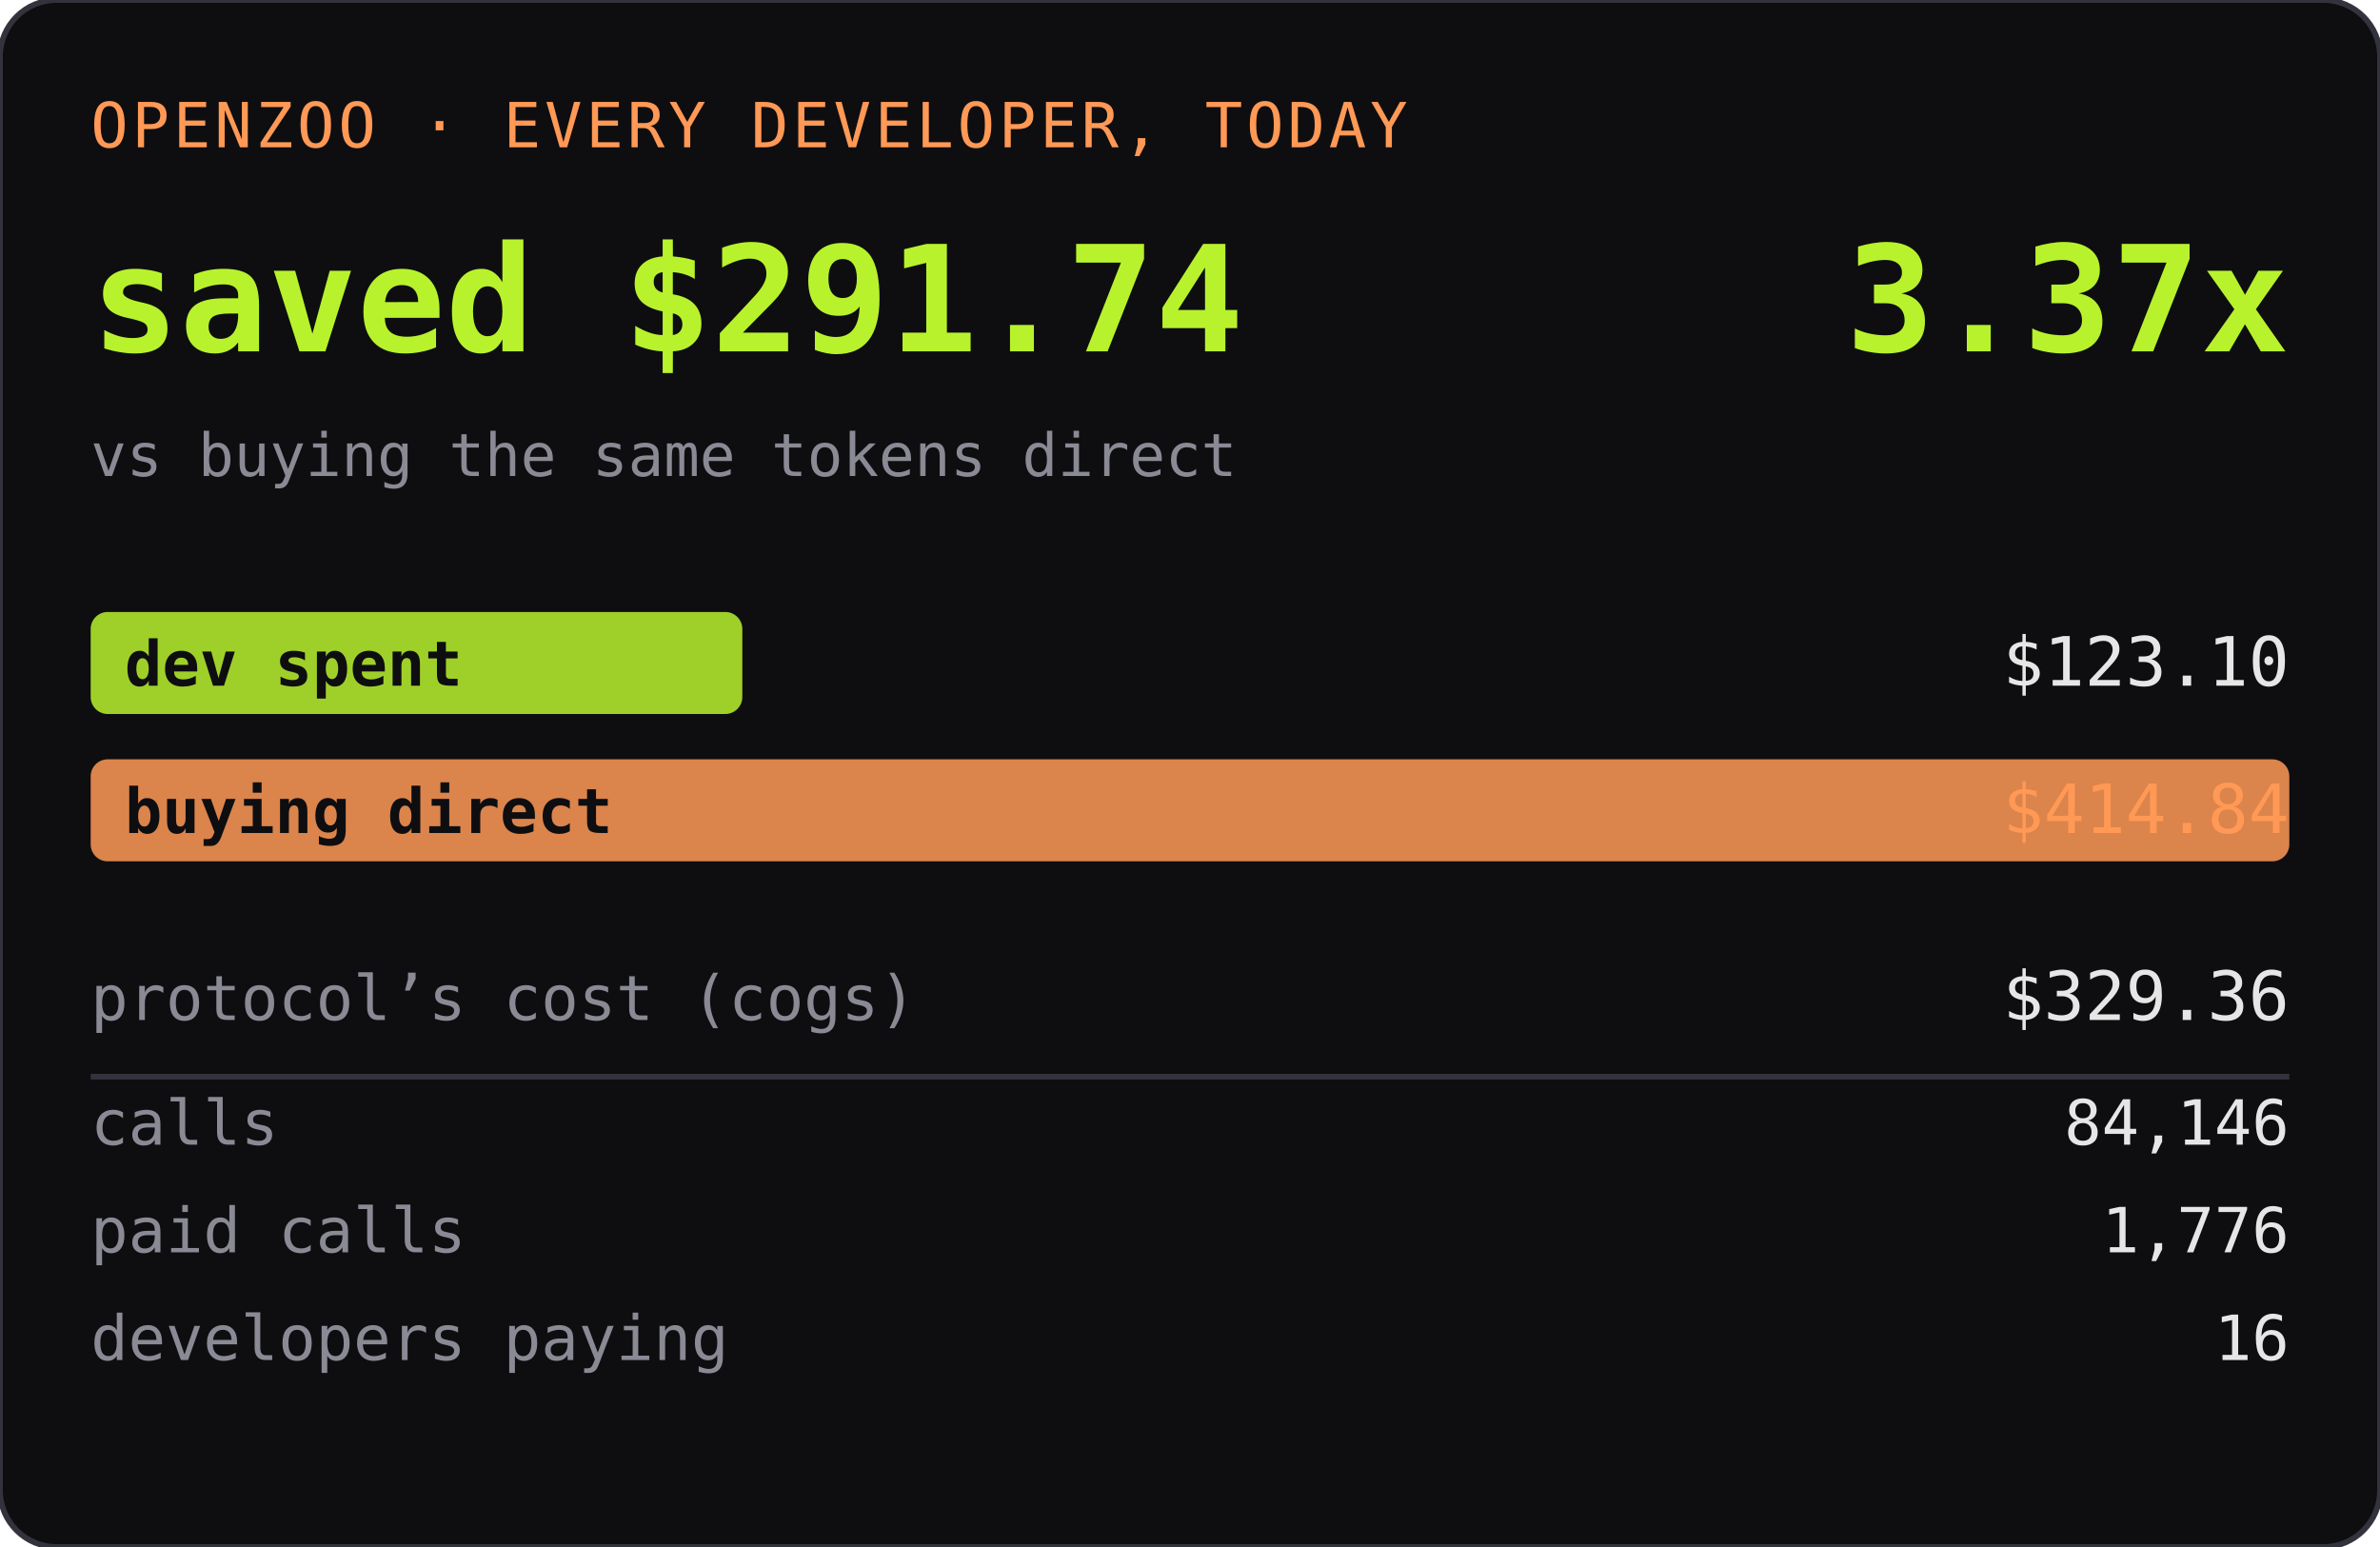
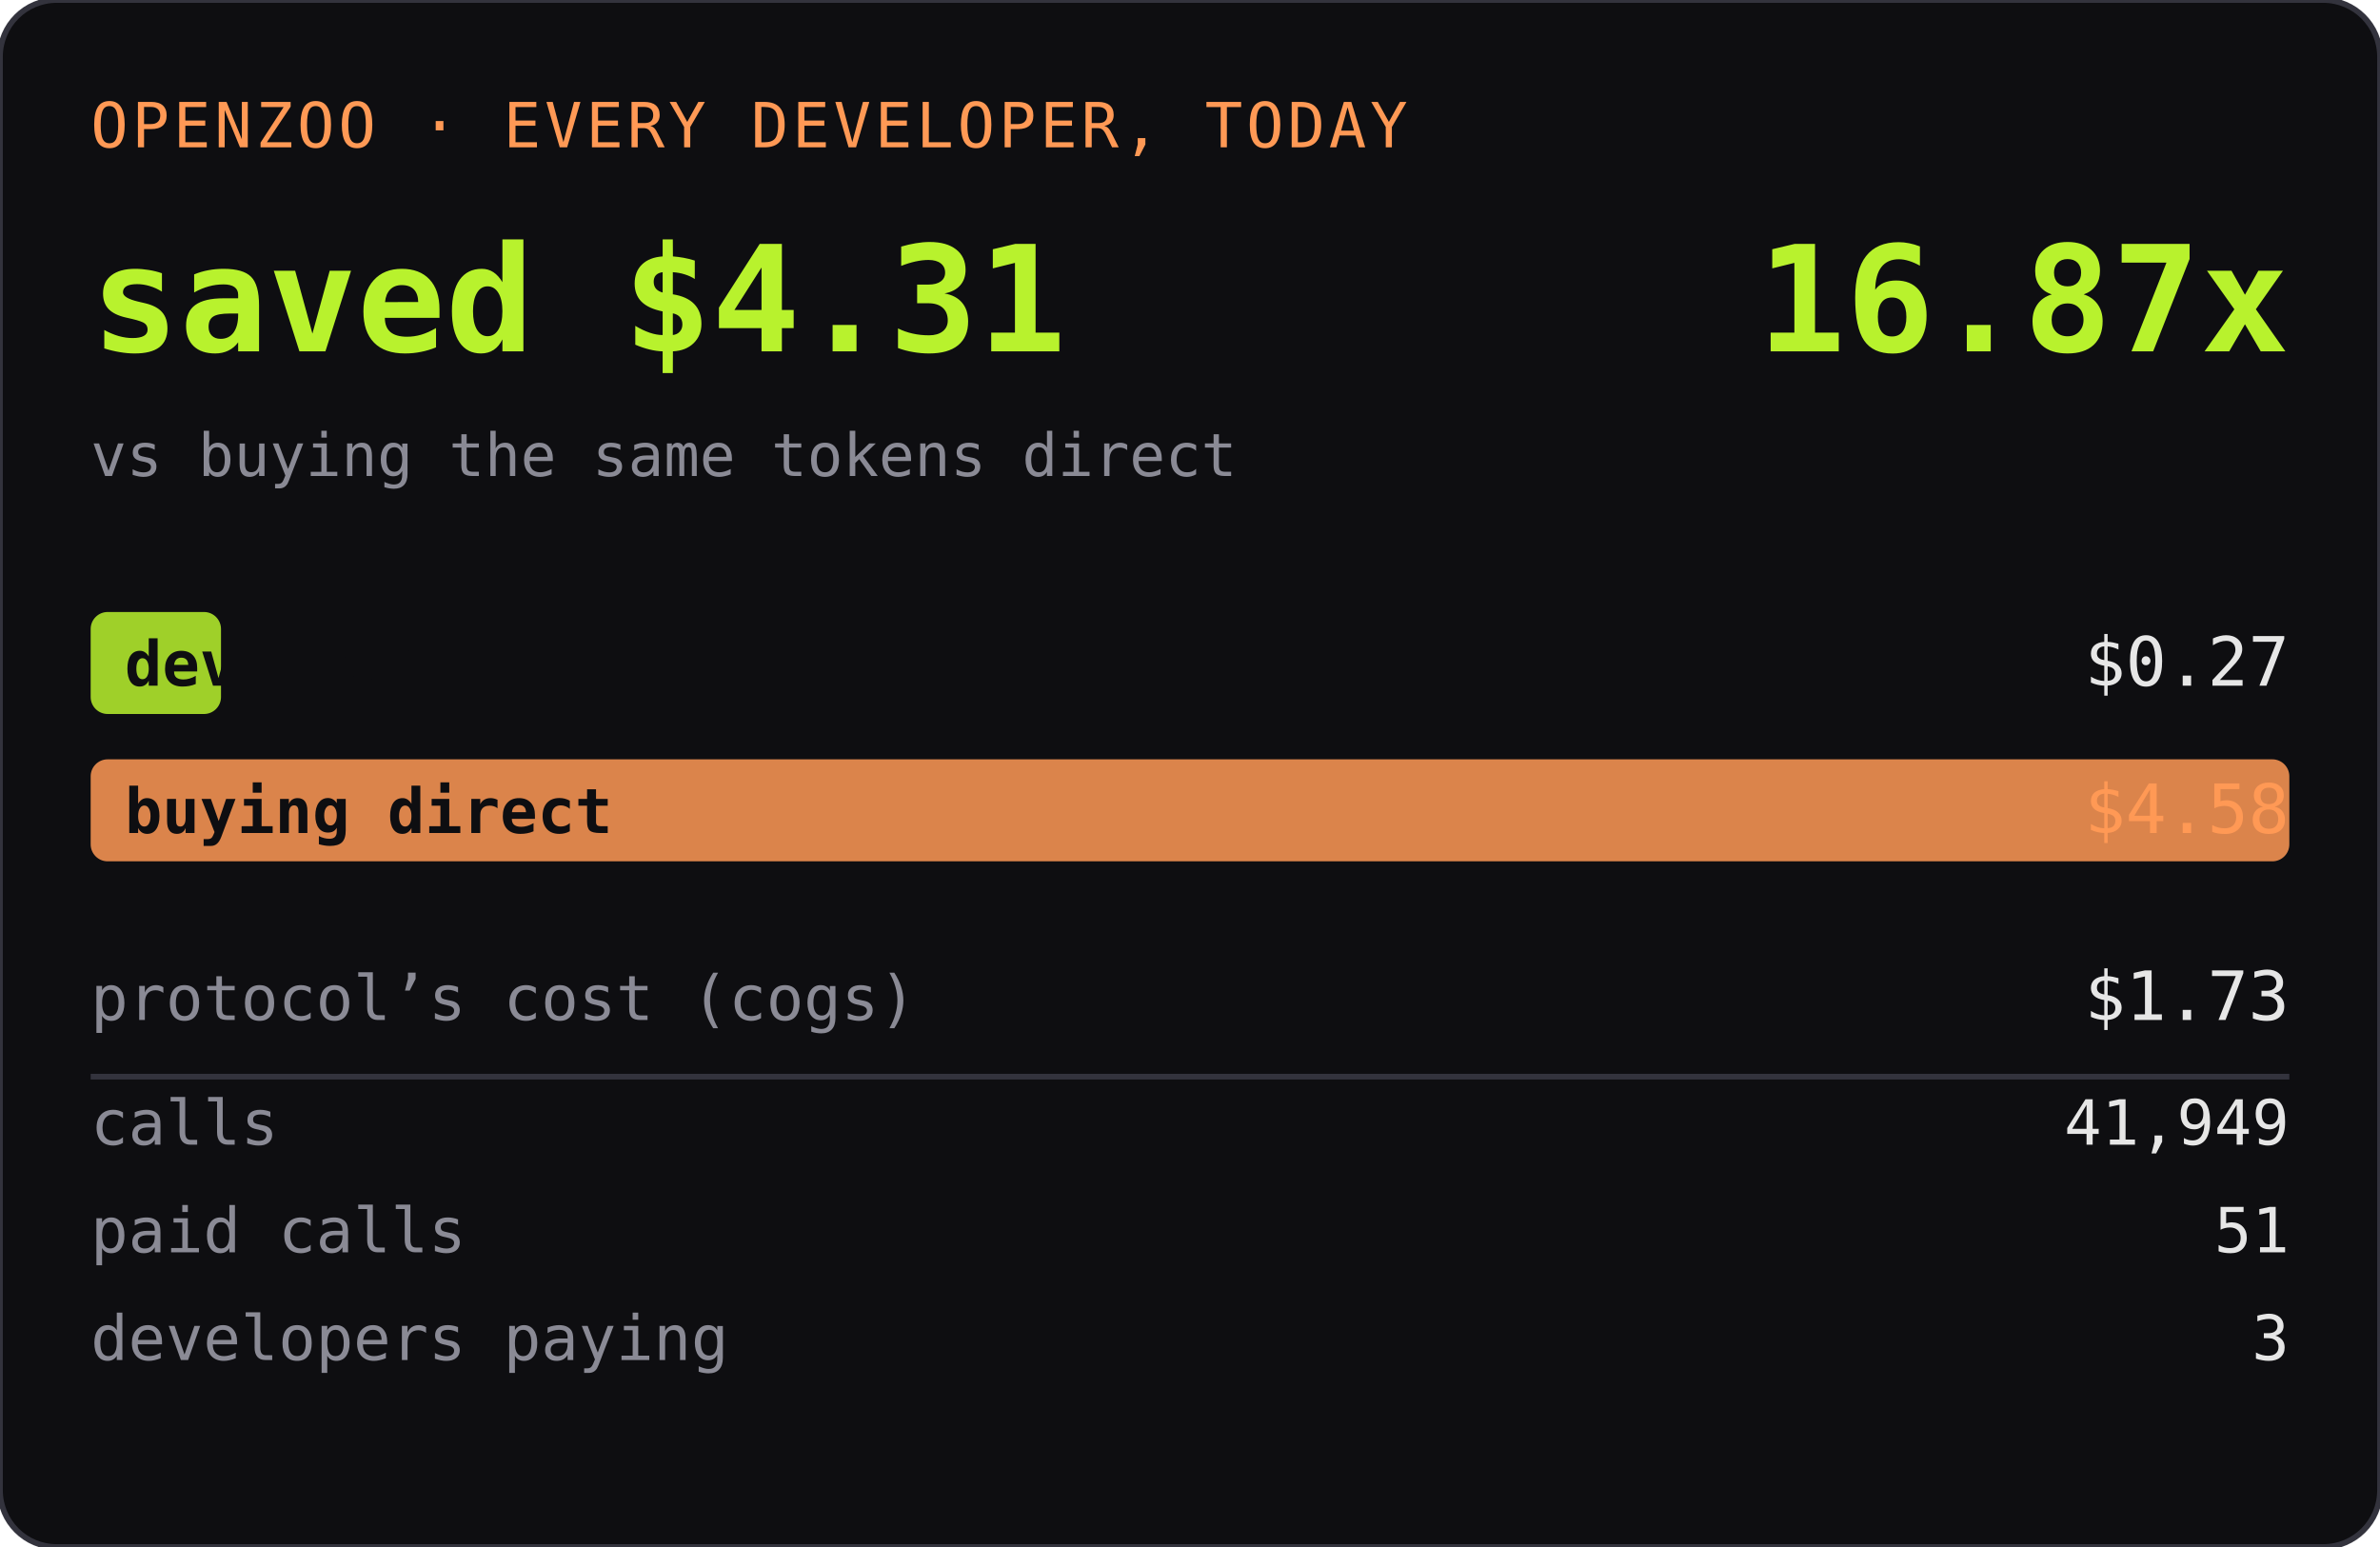
<svg xmlns="http://www.w3.org/2000/svg" width="420" height="273" role="img" aria-label="OPENZOO · EVERY DEVELOPER, TODAY">
  <rect width="420" height="273" rx="10" fill="#0e0e11" />
  <rect width="420" height="273" rx="10" fill="none" stroke="#33333d" />
  <text x="16" y="26" font-family="ui-monospace,SFMono-Regular,Menlo,monospace" font-size="11" fill="#ff9955" letter-spacing="0.06em">OPENZOO · EVERY DEVELOPER, TODAY</text>
-   <text x="16" y="62" font-family="ui-monospace,SFMono-Regular,Menlo,monospace" font-size="26" font-weight="600" fill="#b8f22d">saved $291.74</text>
-   <text x="404" y="62" text-anchor="end" font-family="ui-monospace,SFMono-Regular,Menlo,monospace" font-size="26" font-weight="600" fill="#b8f22d">3.37x</text>
+   <text x="16" y="62" font-family="ui-monospace,SFMono-Regular,Menlo,monospace" font-size="26" font-weight="600" fill="#b8f22d">saved $4.31</text>
+   <text x="404" y="62" text-anchor="end" font-family="ui-monospace,SFMono-Regular,Menlo,monospace" font-size="26" font-weight="600" fill="#b8f22d">16.87x</text>
  <text x="16" y="84" font-family="ui-monospace,SFMono-Regular,Menlo,monospace" font-size="10.5" fill="#8a8a95">vs buying the same tokens direct</text>
-   <rect x="16" y="108" width="115" height="18" rx="3" fill="#b8f22d" opacity="0.85" />
+   <rect x="16" y="108" width="23" height="18" rx="3" fill="#b8f22d" opacity="0.85" />
  <text x="22" y="121" font-family="ui-monospace,SFMono-Regular,Menlo,monospace" font-size="11" fill="#0e0e11" font-weight="600">dev spent</text>
-   <text x="404" y="121" text-anchor="end" font-family="ui-monospace,SFMono-Regular,Menlo,monospace" font-size="12" fill="#e6e6e6">$123.10</text>
+   <text x="404" y="121" text-anchor="end" font-family="ui-monospace,SFMono-Regular,Menlo,monospace" font-size="12" fill="#e6e6e6">$0.27</text>
  <rect x="16" y="134" width="388" height="18" rx="3" fill="#ff9955" opacity="0.85" />
  <text x="22" y="147" font-family="ui-monospace,SFMono-Regular,Menlo,monospace" font-size="11" fill="#0e0e11" font-weight="600">buying direct</text>
-   <text x="404" y="147" text-anchor="end" font-family="ui-monospace,SFMono-Regular,Menlo,monospace" font-size="12" fill="#ff9955">$414.84</text>
+   <text x="404" y="147" text-anchor="end" font-family="ui-monospace,SFMono-Regular,Menlo,monospace" font-size="12" fill="#ff9955">$4.58</text>
  <text x="16" y="180" font-family="ui-monospace,SFMono-Regular,Menlo,monospace" font-size="11" fill="#8a8a95">protocol’s cost (cogs)</text>
-   <text x="404" y="180" text-anchor="end" font-family="ui-monospace,SFMono-Regular,Menlo,monospace" font-size="12" fill="#e6e6e6">$329.36</text>
+   <text x="404" y="180" text-anchor="end" font-family="ui-monospace,SFMono-Regular,Menlo,monospace" font-size="12" fill="#e6e6e6">$1.73</text>
  <line x1="16" y1="190" x2="404" y2="190" stroke="#33333d" />
  <text x="16" y="202" font-family="ui-monospace,SFMono-Regular,Menlo,monospace" font-size="11" fill="#8a8a95">calls</text>
-   <text x="404" y="202" text-anchor="end" font-family="ui-monospace,SFMono-Regular,Menlo,monospace" font-size="11" fill="#e6e6e6">84,146</text>
+   <text x="404" y="202" text-anchor="end" font-family="ui-monospace,SFMono-Regular,Menlo,monospace" font-size="11" fill="#e6e6e6">41,949</text>
  <text x="16" y="221" font-family="ui-monospace,SFMono-Regular,Menlo,monospace" font-size="11" fill="#8a8a95">paid calls</text>
-   <text x="404" y="221" text-anchor="end" font-family="ui-monospace,SFMono-Regular,Menlo,monospace" font-size="11" fill="#e6e6e6">1,776</text>
+   <text x="404" y="221" text-anchor="end" font-family="ui-monospace,SFMono-Regular,Menlo,monospace" font-size="11" fill="#e6e6e6">51</text>
  <text x="16" y="240" font-family="ui-monospace,SFMono-Regular,Menlo,monospace" font-size="11" fill="#8a8a95">developers paying</text>
-   <text x="404" y="240" text-anchor="end" font-family="ui-monospace,SFMono-Regular,Menlo,monospace" font-size="11" fill="#e6e6e6">16</text>
+   <text x="404" y="240" text-anchor="end" font-family="ui-monospace,SFMono-Regular,Menlo,monospace" font-size="11" fill="#e6e6e6">3</text>
</svg>
